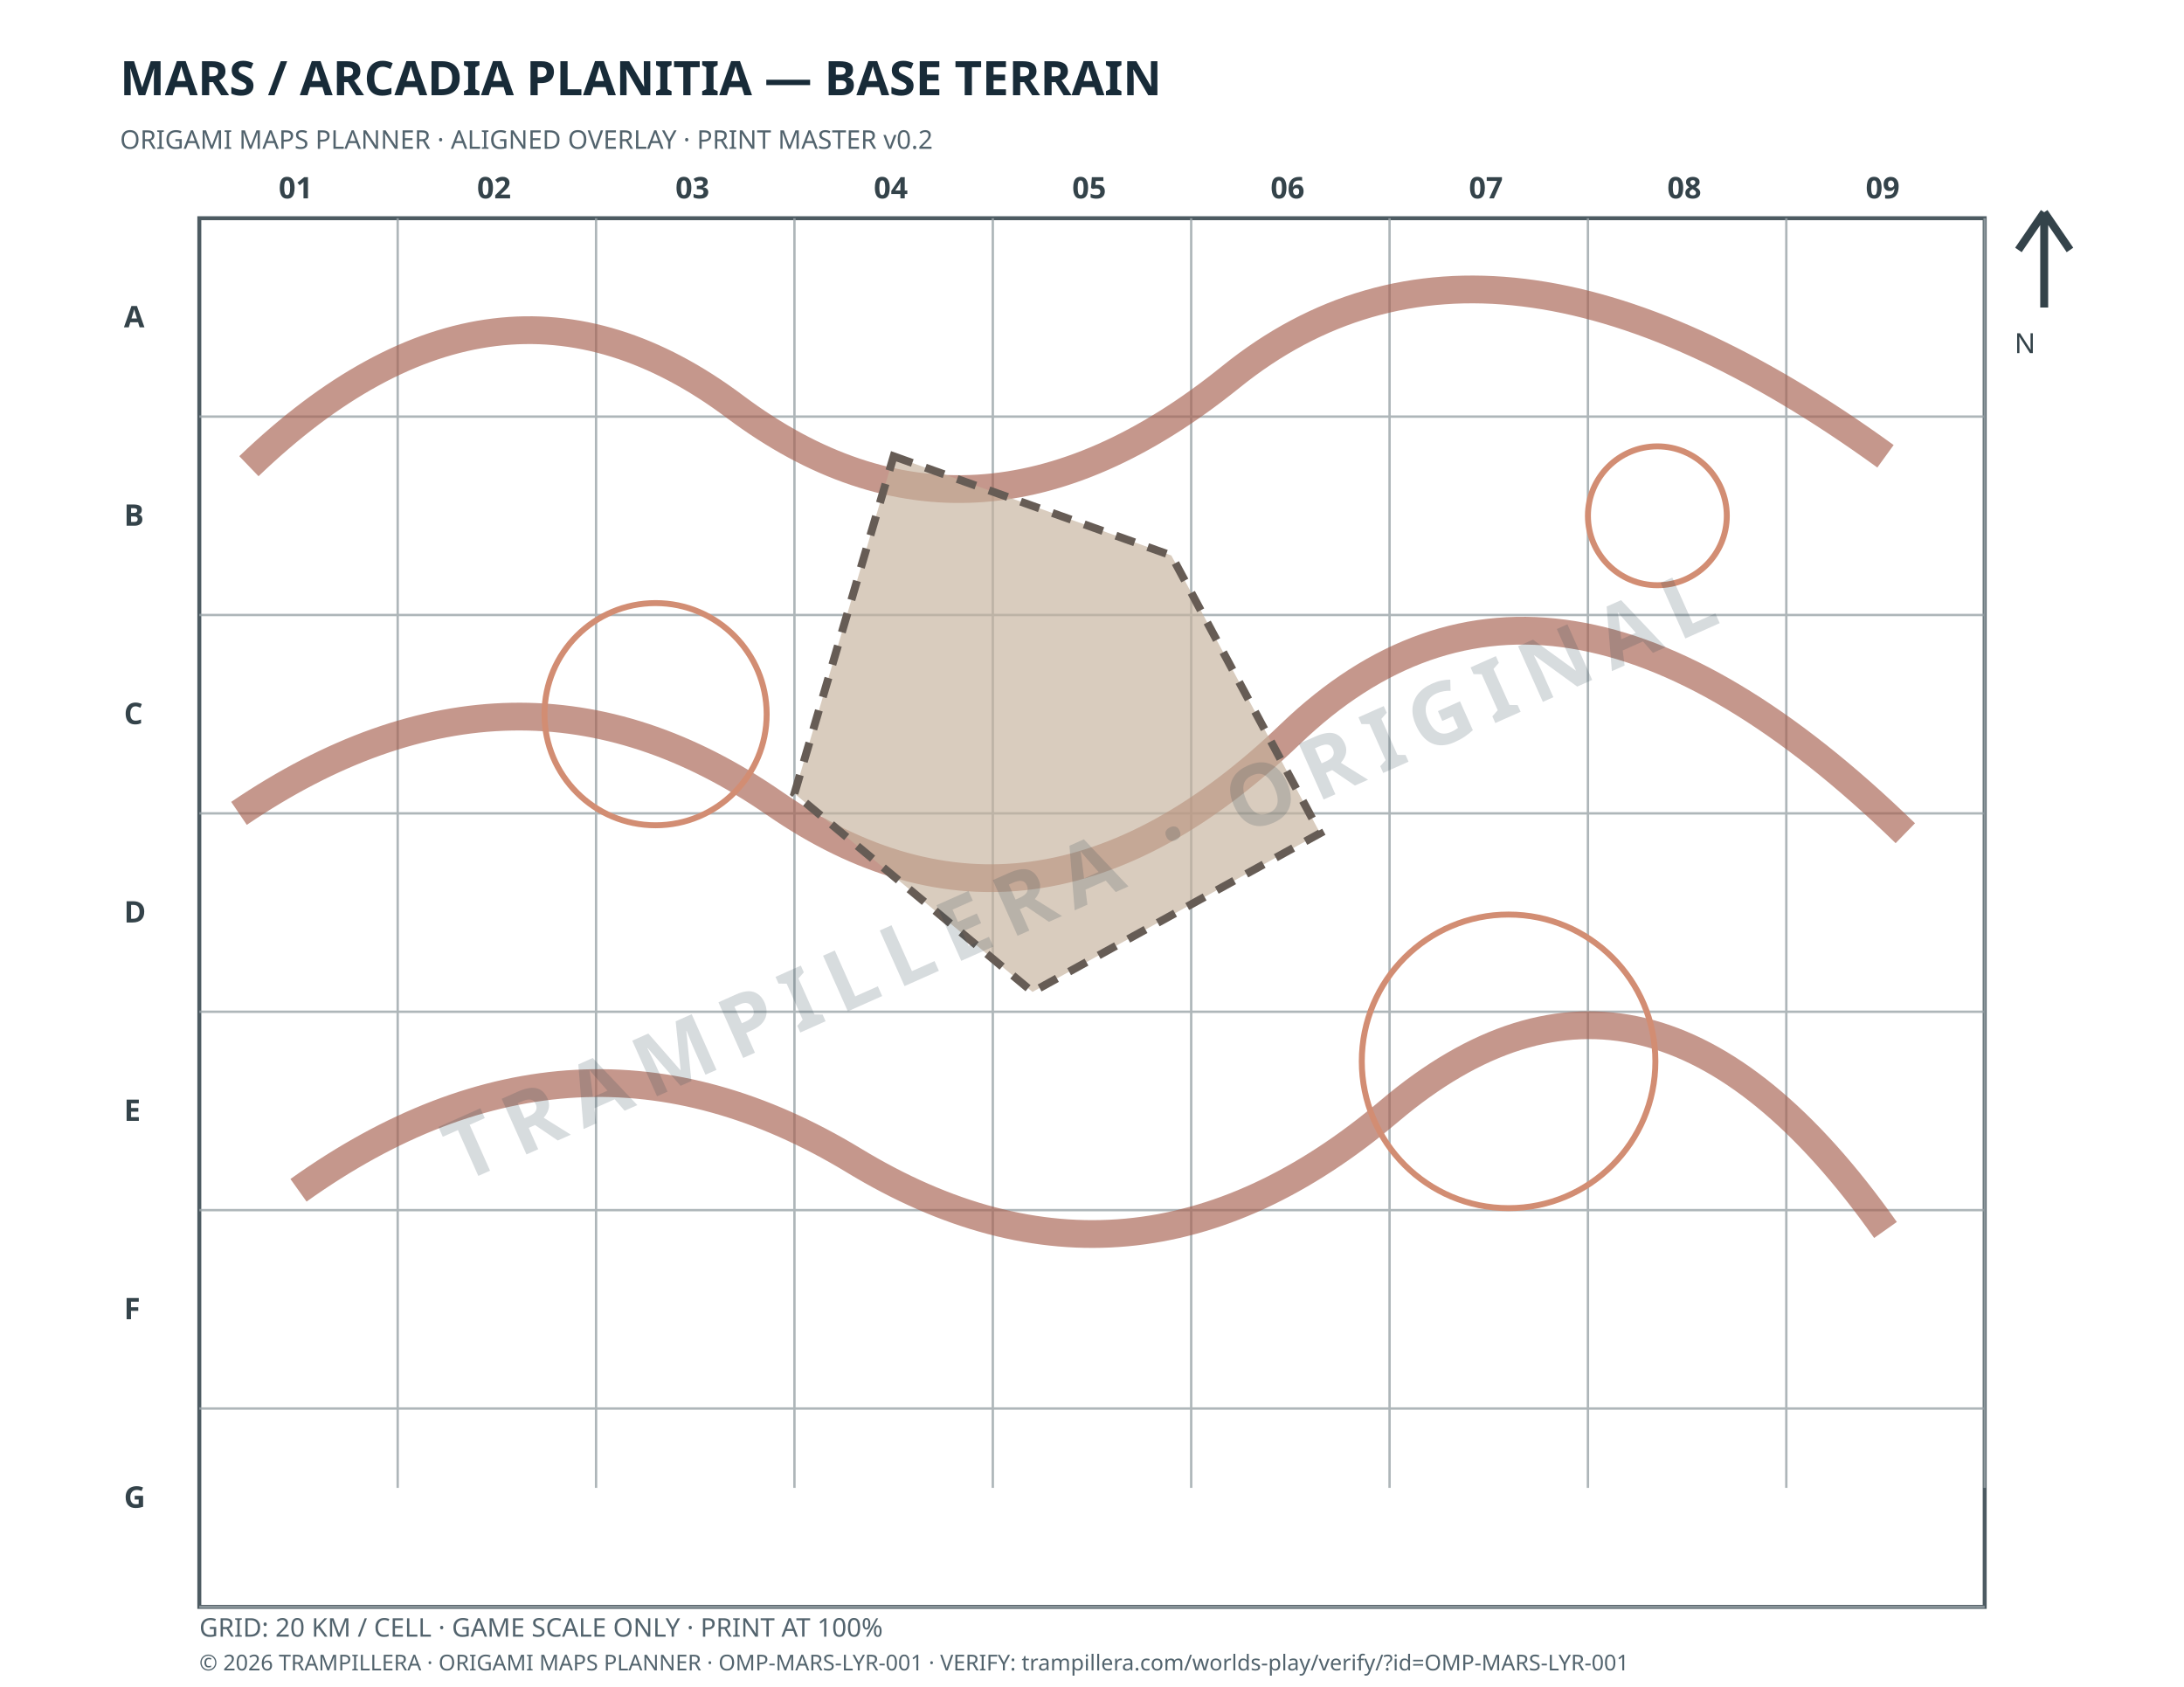
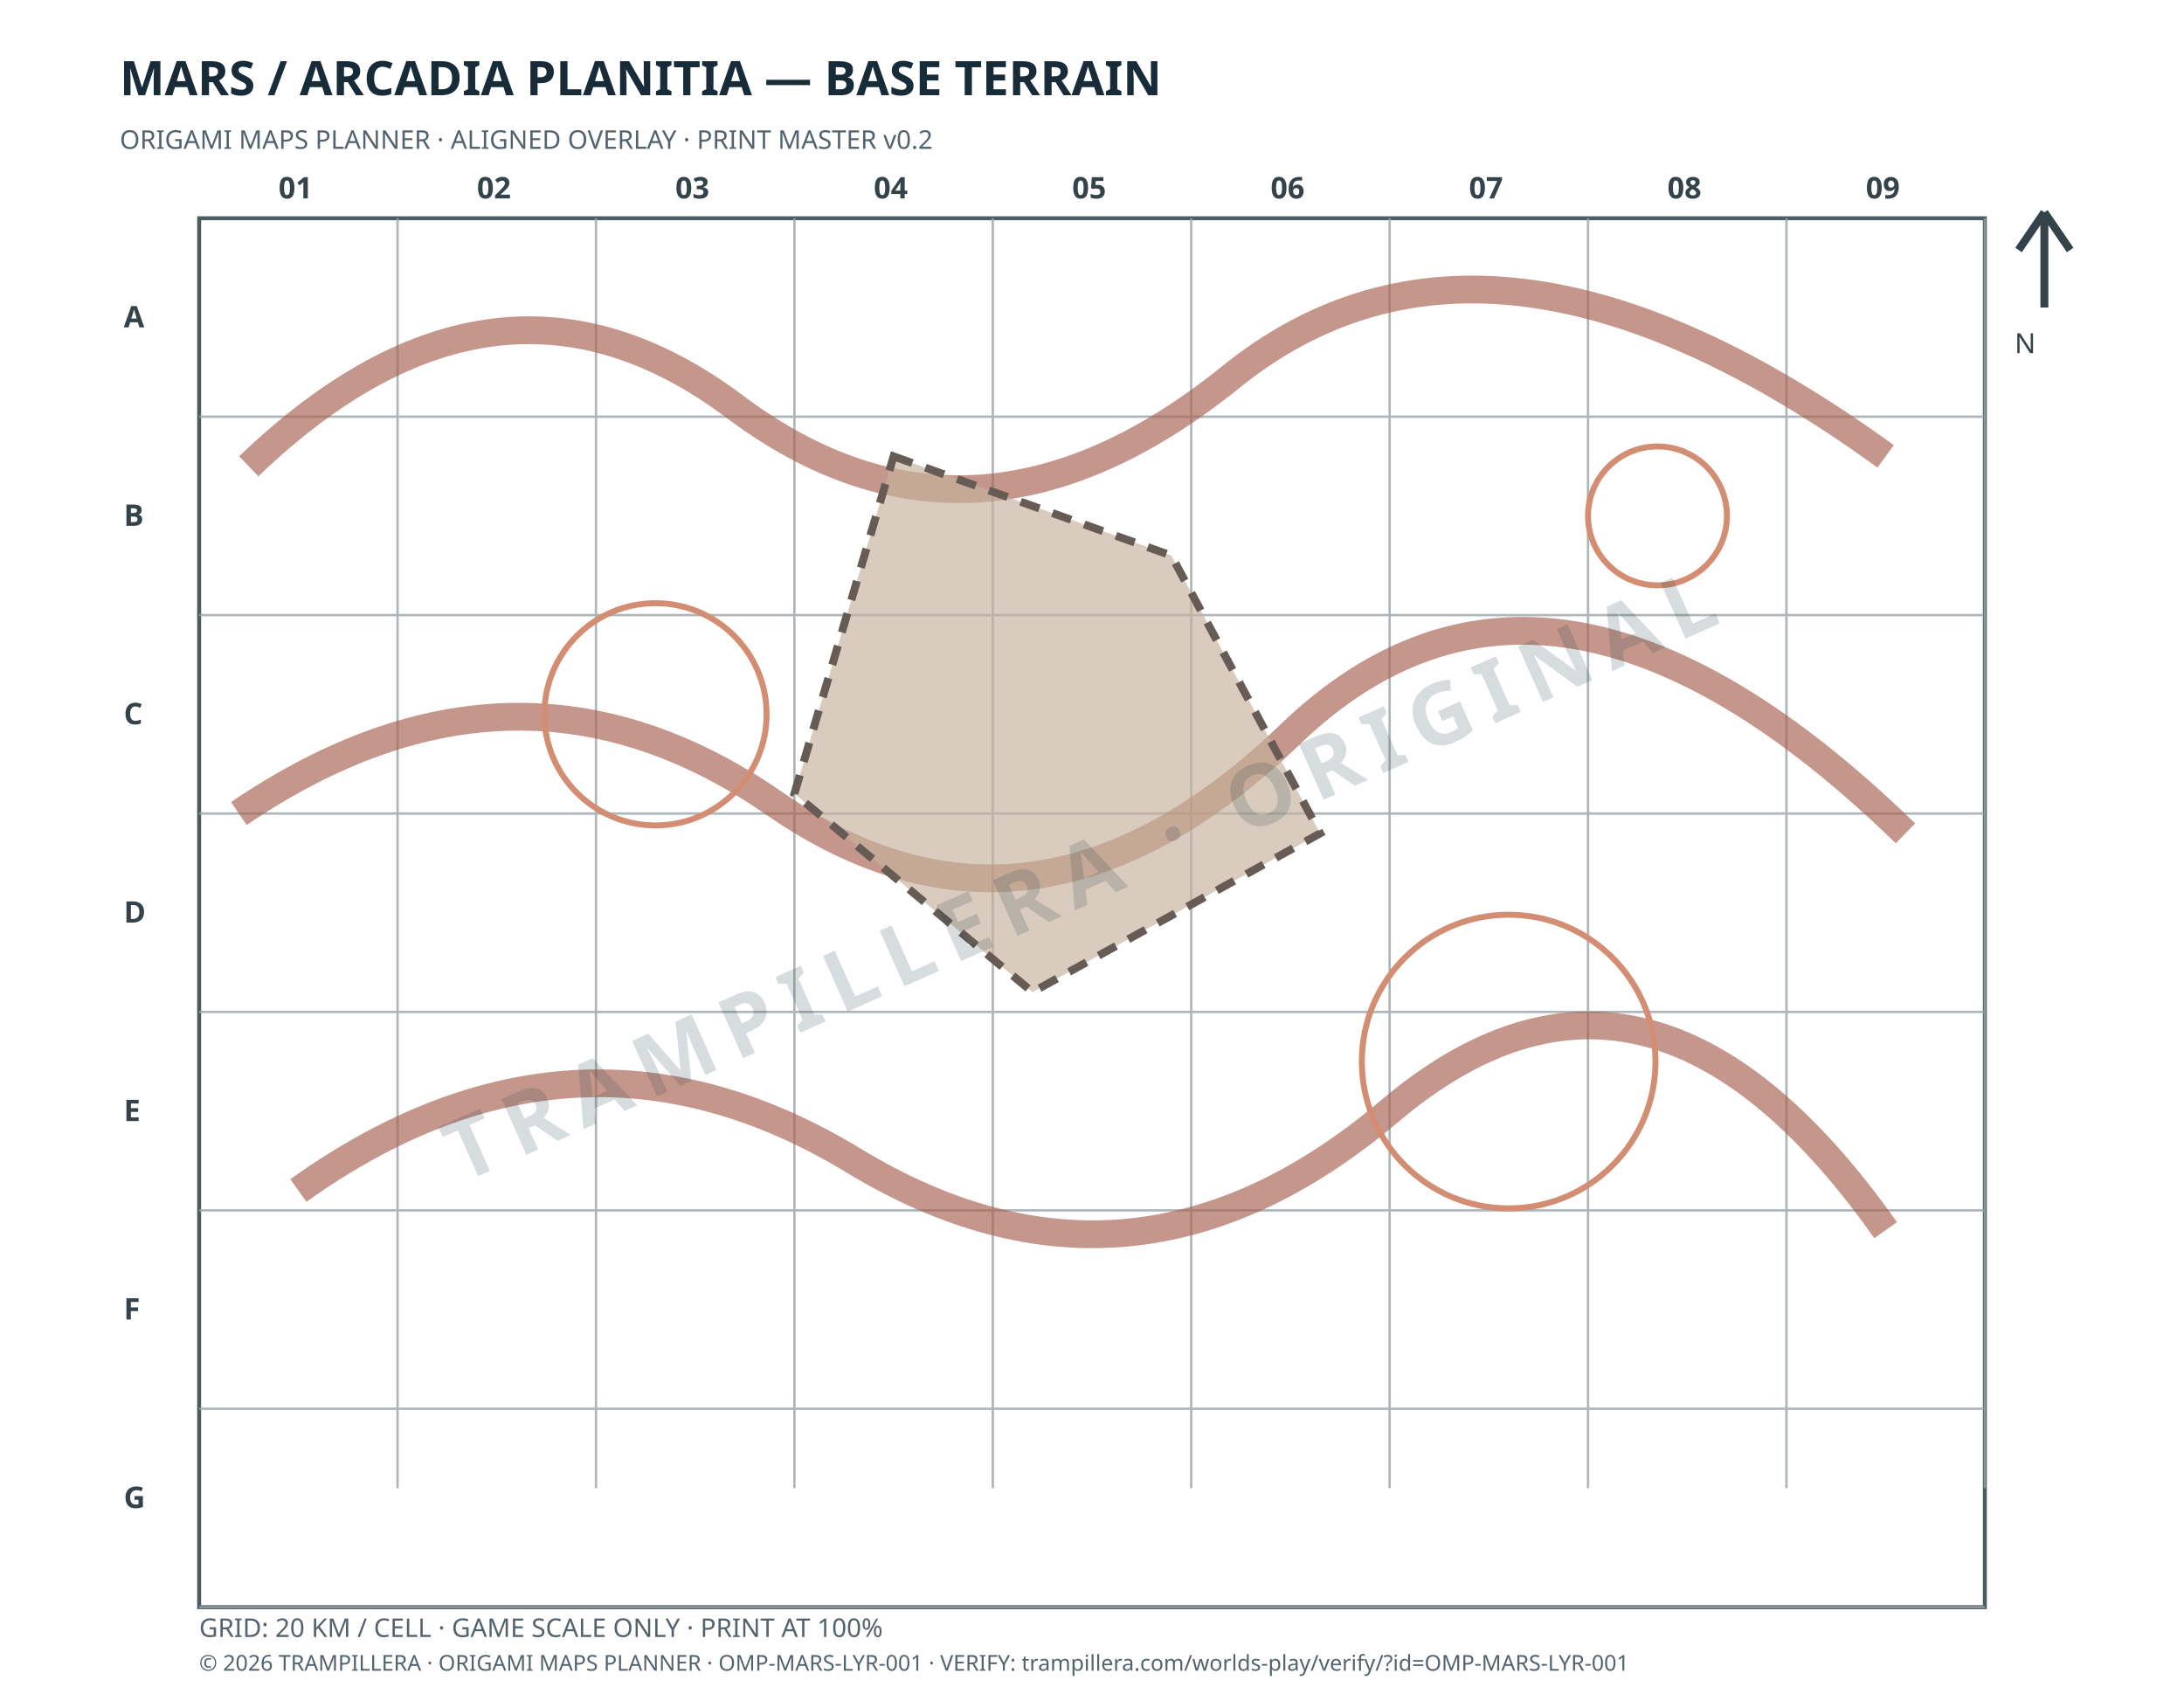
- <svg xmlns="http://www.w3.org/2000/svg" width="272mm" height="210mm" viewBox="0 0 1100 850" role="img" aria-labelledby="t d">
+ <svg xmlns="http://www.w3.org/2000/svg" width="259mm" height="200mm" viewBox="0 0 1100 850" role="img" aria-labelledby="t d">
  <text x="60" y="48" font-family="sans-serif" font-size="24" font-weight="700" fill="#182b38">MARS / ARCADIA PLANITIA — BASE TERRAIN</text>
  <text x="60" y="75" font-family="sans-serif" font-size="13" fill="#52636d">ORIGAMI MAPS PLANNER · ALIGNED OVERLAY · PRINT MASTER v0.2</text>
  <rect x="100" y="110" width="900" height="700" fill="none" stroke="#4d5b62" stroke-width="2" />
  <g fill="none" stroke="#9aa4a8" stroke-width="1.2" opacity=".8">
    <path d="M200 110V750M300 110V750M400 110V750M500 110V750M600 110V750M700 110V750M800 110V750M900 110V750M1000 110V750M100 210H1000M100 310H1000M100 410H1000M100 510H1000M100 610H1000M100 710H1000M100 810H1000" />
  </g>
  <g font-family="sans-serif" font-size="15" font-weight="700" fill="#34434a">
    <text x="140" y="100">01</text>
    <text x="240" y="100">02</text>
    <text x="340" y="100">03</text>
    <text x="440" y="100">04</text>
    <text x="540" y="100">05</text>
    <text x="640" y="100">06</text>
    <text x="740" y="100">07</text>
    <text x="840" y="100">08</text>
    <text x="940" y="100">09</text>
    <text x="62" y="165">A</text>
    <text x="62" y="265">B</text>
    <text x="62" y="365">C</text>
    <text x="62" y="465">D</text>
    <text x="62" y="565">E</text>
    <text x="62" y="665">F</text>
    <text x="62" y="760">G</text>
  </g>
  <path d="M1030 155v-48m0 0l-13 19m13-19l13 19" stroke="#34434a" stroke-width="4" fill="none" />
  <text x="1015" y="178" font-family="sans-serif" font-size="14" fill="#34434a">N</text>
  <text x="100" y="825" font-family="sans-serif" font-size="13" fill="#52636d">GRID: 20 KM / CELL · GAME SCALE ONLY · PRINT AT 100%</text>
  <path d="M125 235Q250 115 370 205T620 190T950 230M120 410Q260 315 390 405T650 370T960 420M150 600Q290 500 430 585T700 560T950 620" fill="none" stroke="#a65f4e" stroke-width="14" opacity=".65" />
  <g fill="none" stroke="#d28d73" stroke-width="3">
    <circle cx="330" cy="360" r="56" />
    <circle cx="760" cy="535" r="74" />
    <circle cx="835" cy="260" r="35" />
  </g>
  <path d="M450 230L590 280L665 420L520 500L400 400Z" fill="#c5b19b" fill-opacity=".65" stroke="#665c55" stroke-width="4" stroke-dasharray="10 7" />
  <text x="100" y="842" font-family="sans-serif" font-size="11" fill="#52636d">© 2026 TRAMPILLERA · ORIGAMI MAPS PLANNER · OMP-MARS-LYR-001 · VERIFY: trampillera.com/worlds-play/verify/?id=OMP-MARS-LYR-001</text>
  <g id="trampillera-visible-watermark" pointer-events="none" opacity=".18">
    <text x="550" y="455" text-anchor="middle" transform="rotate(-24 550 455)" font-family="sans-serif" font-size="43" font-weight="700" letter-spacing="7" fill="#243b49">TRAMPILLERA · ORIGINAL</text>
  </g>
</svg>
